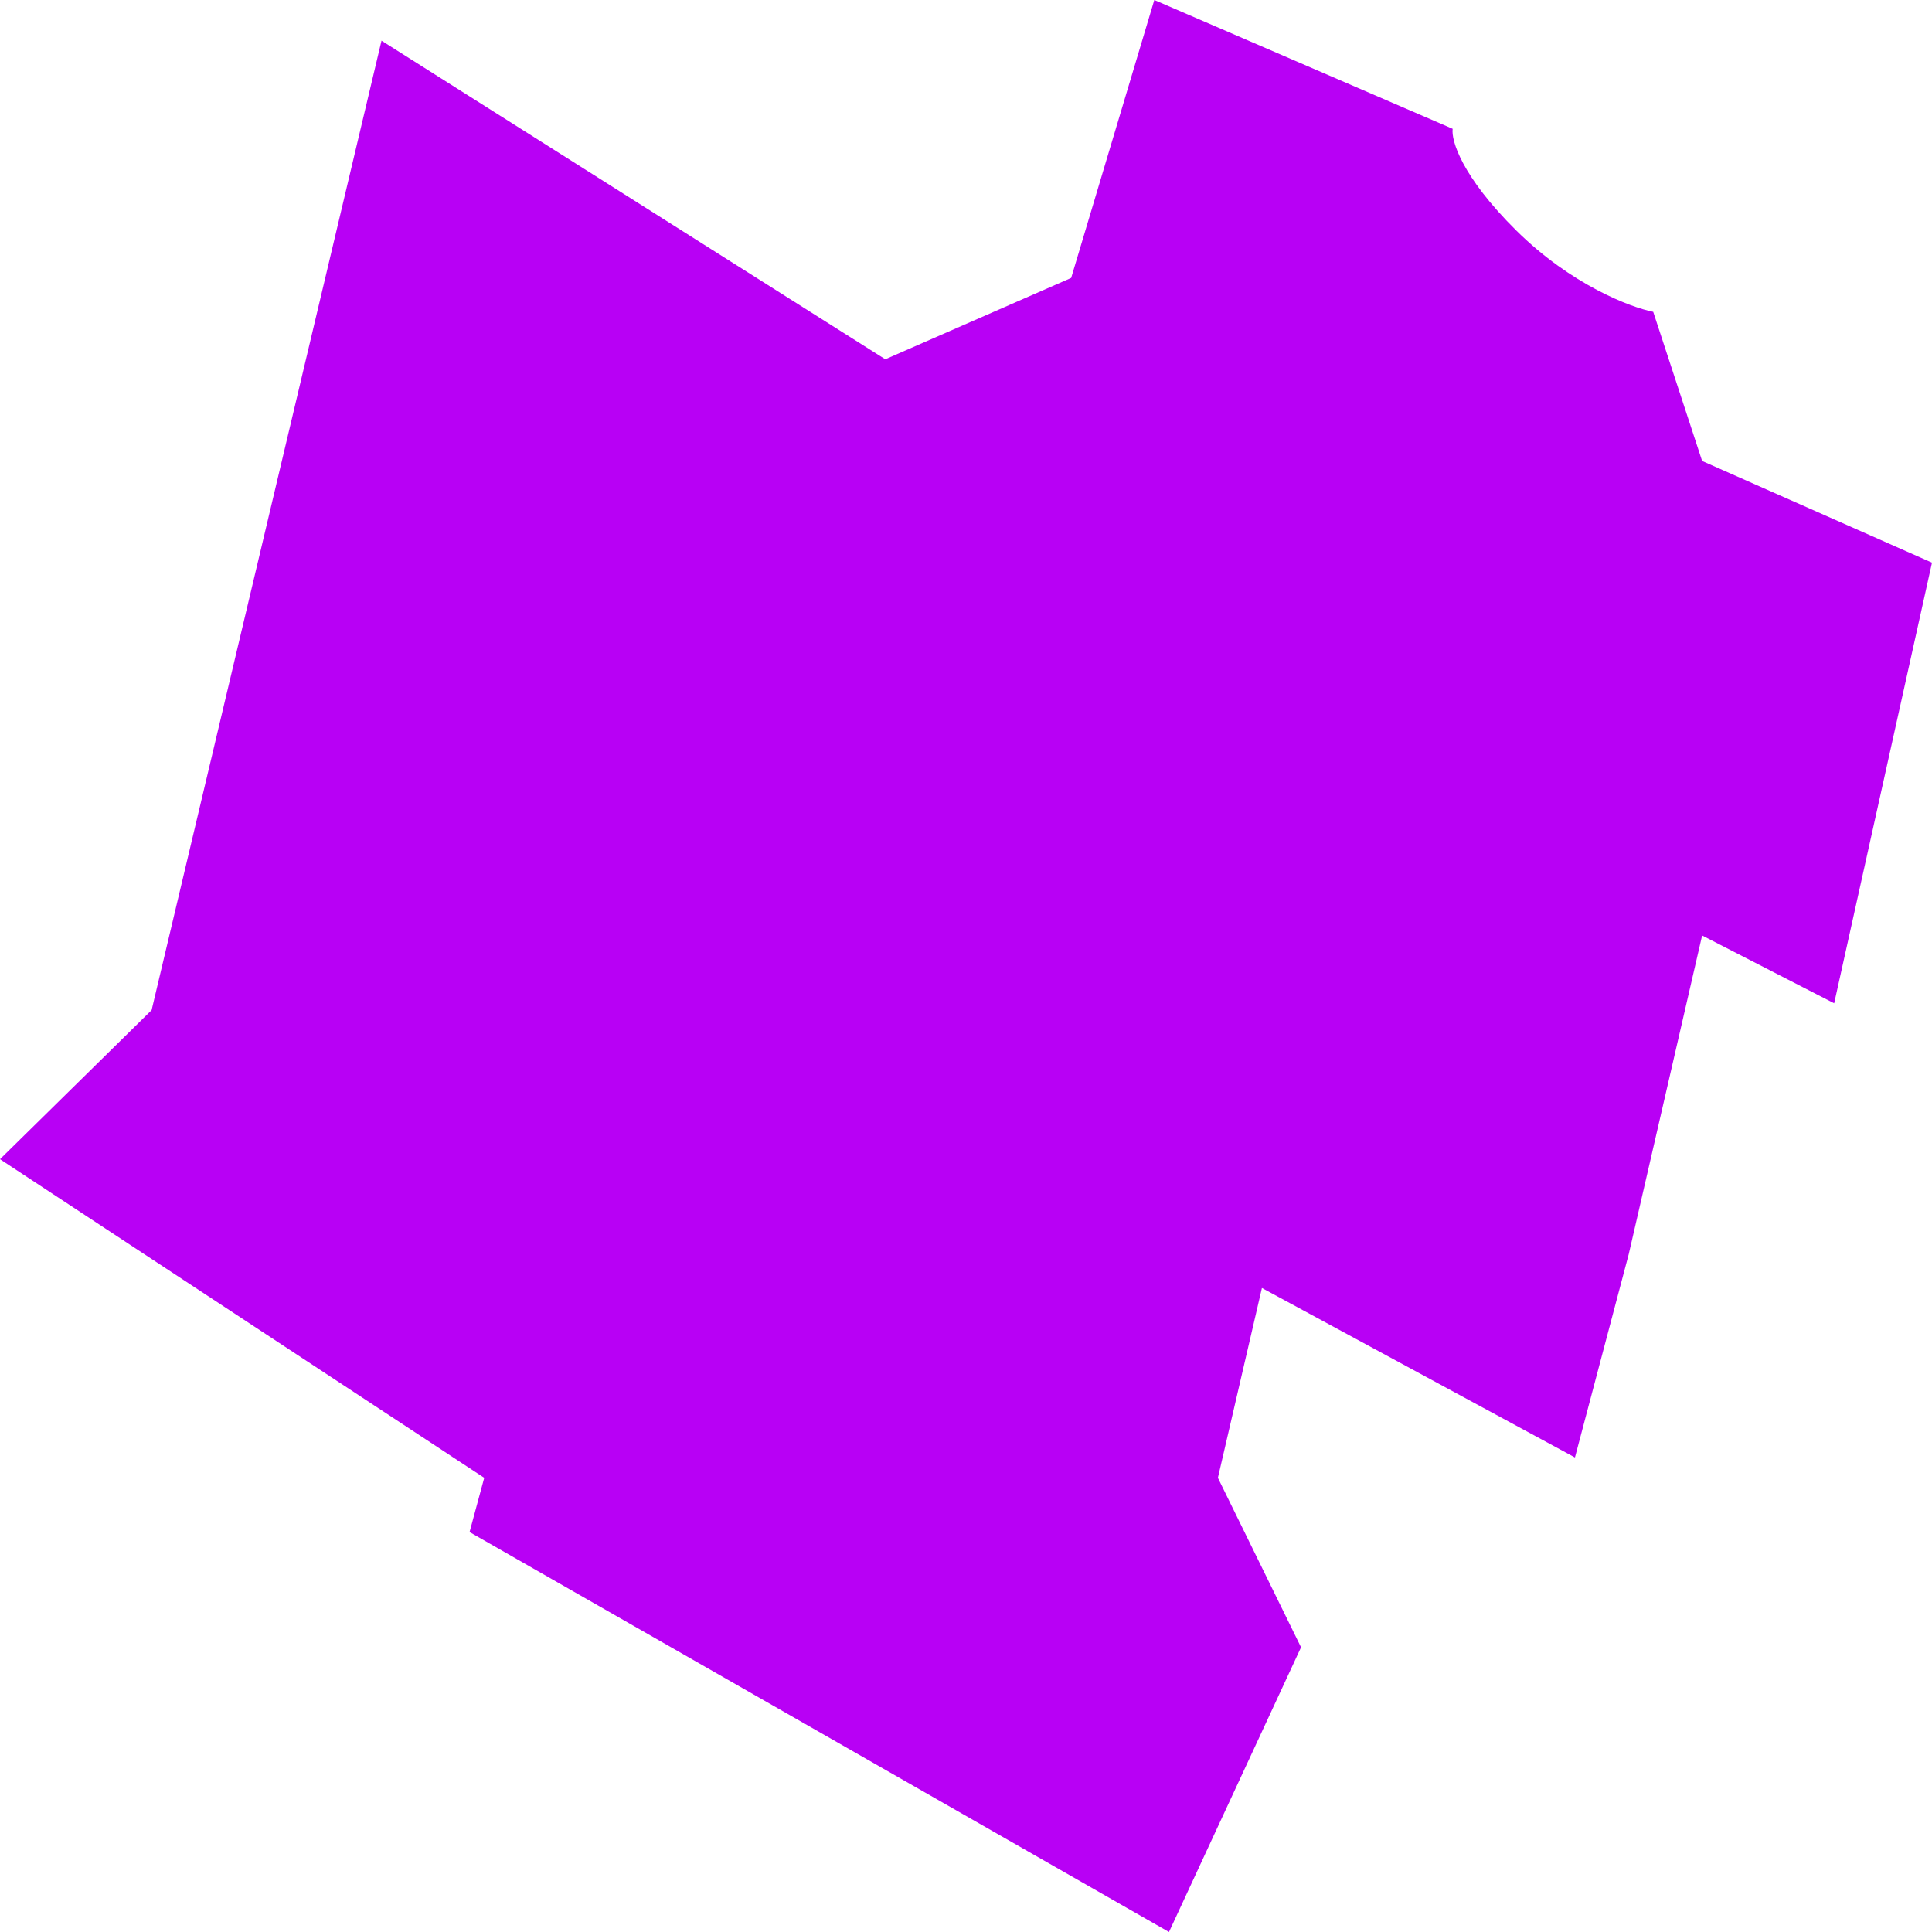
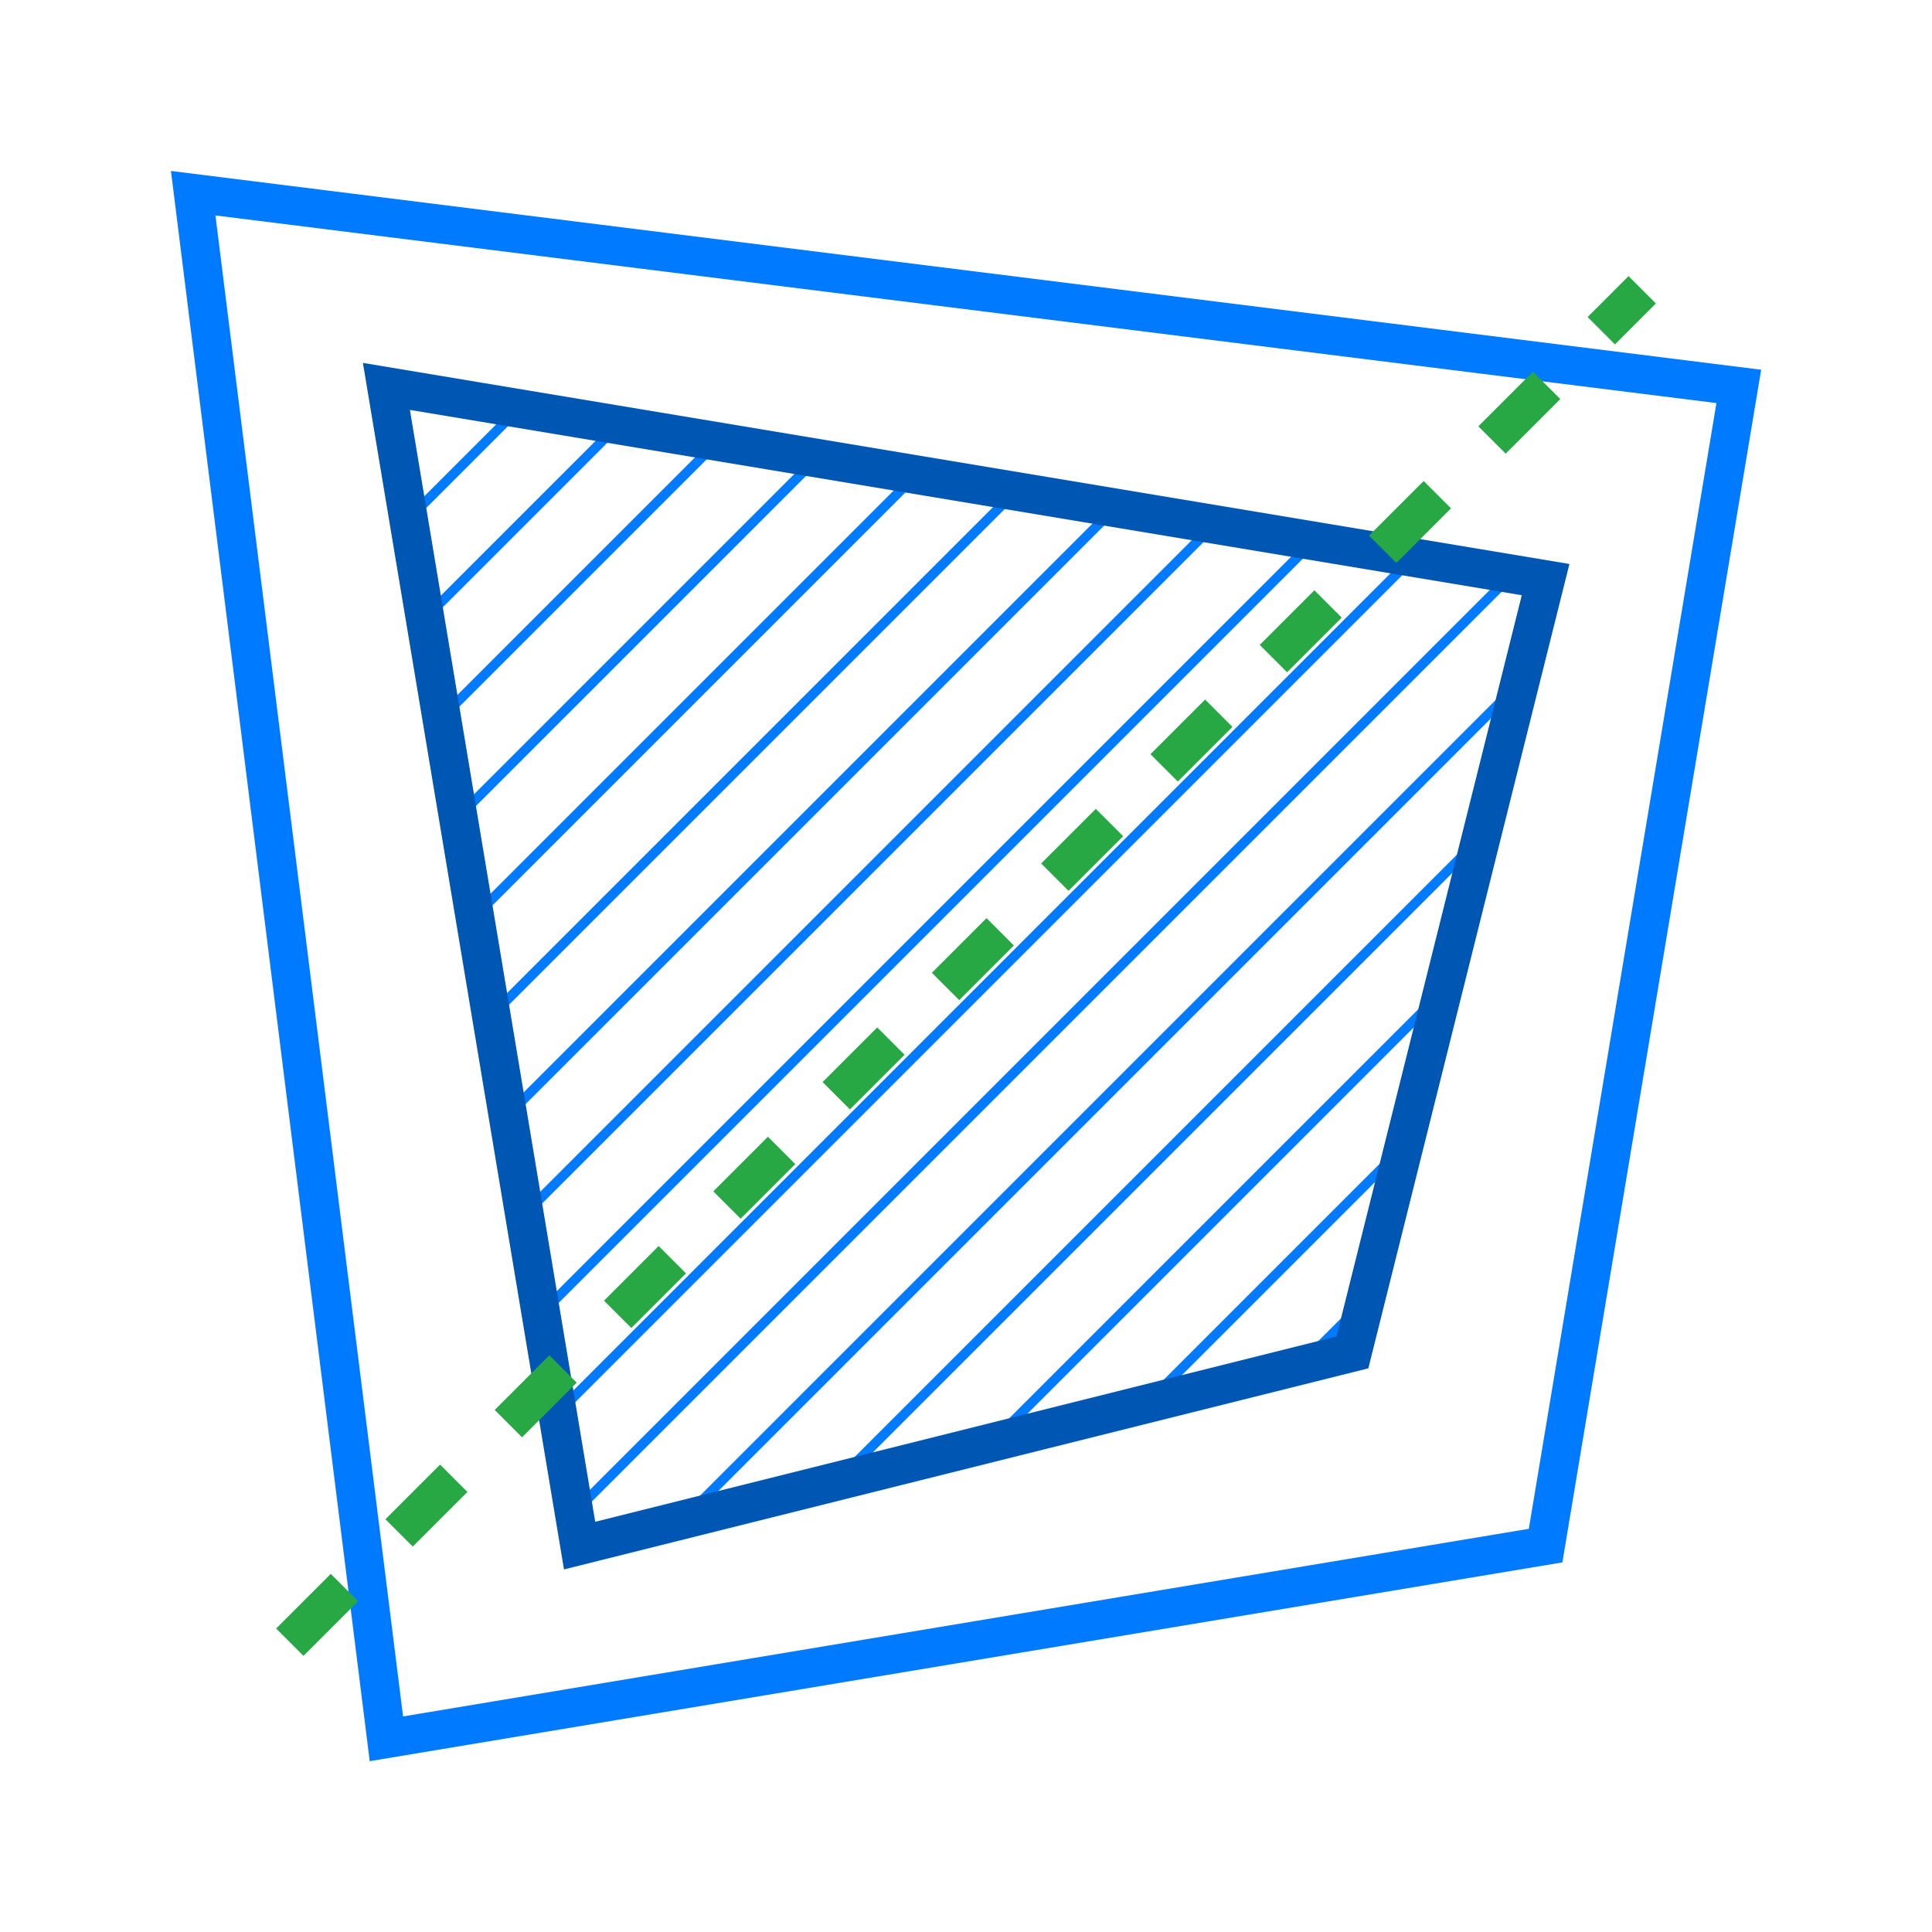
- <svg xmlns="http://www.w3.org/2000/svg" width="120" height="120" viewBox="0 0 120 120" fill="none">
-   <path d="M9.418 62.737L0 72L30.076 91.79L29.165 95.158L72.608 120L80.81 102.316L75.646 91.79L78.38 80L97.823 90.526L101.165 77.895L105.722 58.105L113.924 62.316L120 34.947L105.722 28.632L102.684 19.368C101.266 19.088 97.58 17.684 94.177 14.316C90.775 10.947 90.127 8.702 90.228 8L71.696 0L66.532 17.263L54.987 22.316L23.696 2.526L9.418 62.737Z" fill="#B800F5" />
+ <svg xmlns="http://www.w3.org/2000/svg" viewBox="0 0 100 100" fill="none">
+   <polygon points="10,10 90,20 80,80 20,90" stroke="#007BFF" stroke-width="2" fill="none" />
+   <defs>
+     <pattern id="diagonalHatch" patternUnits="userSpaceOnUse" width="6" height="6">
+       <path d="M-1,1 l2,-2 M0,6 l6,-6 M5,7 l2,-2" stroke="#007BFF" stroke-width="0.5" />
+     </pattern>
+   </defs>
+   <polygon points="20,20 80,30 70,70 30,80" fill="url(#diagonalHatch)" stroke="#0056b3" stroke-width="2" />
+   <line x1="15" y1="85" x2="85" y2="15" stroke="#28a745" stroke-width="2" stroke-dasharray="4" />
</svg>
